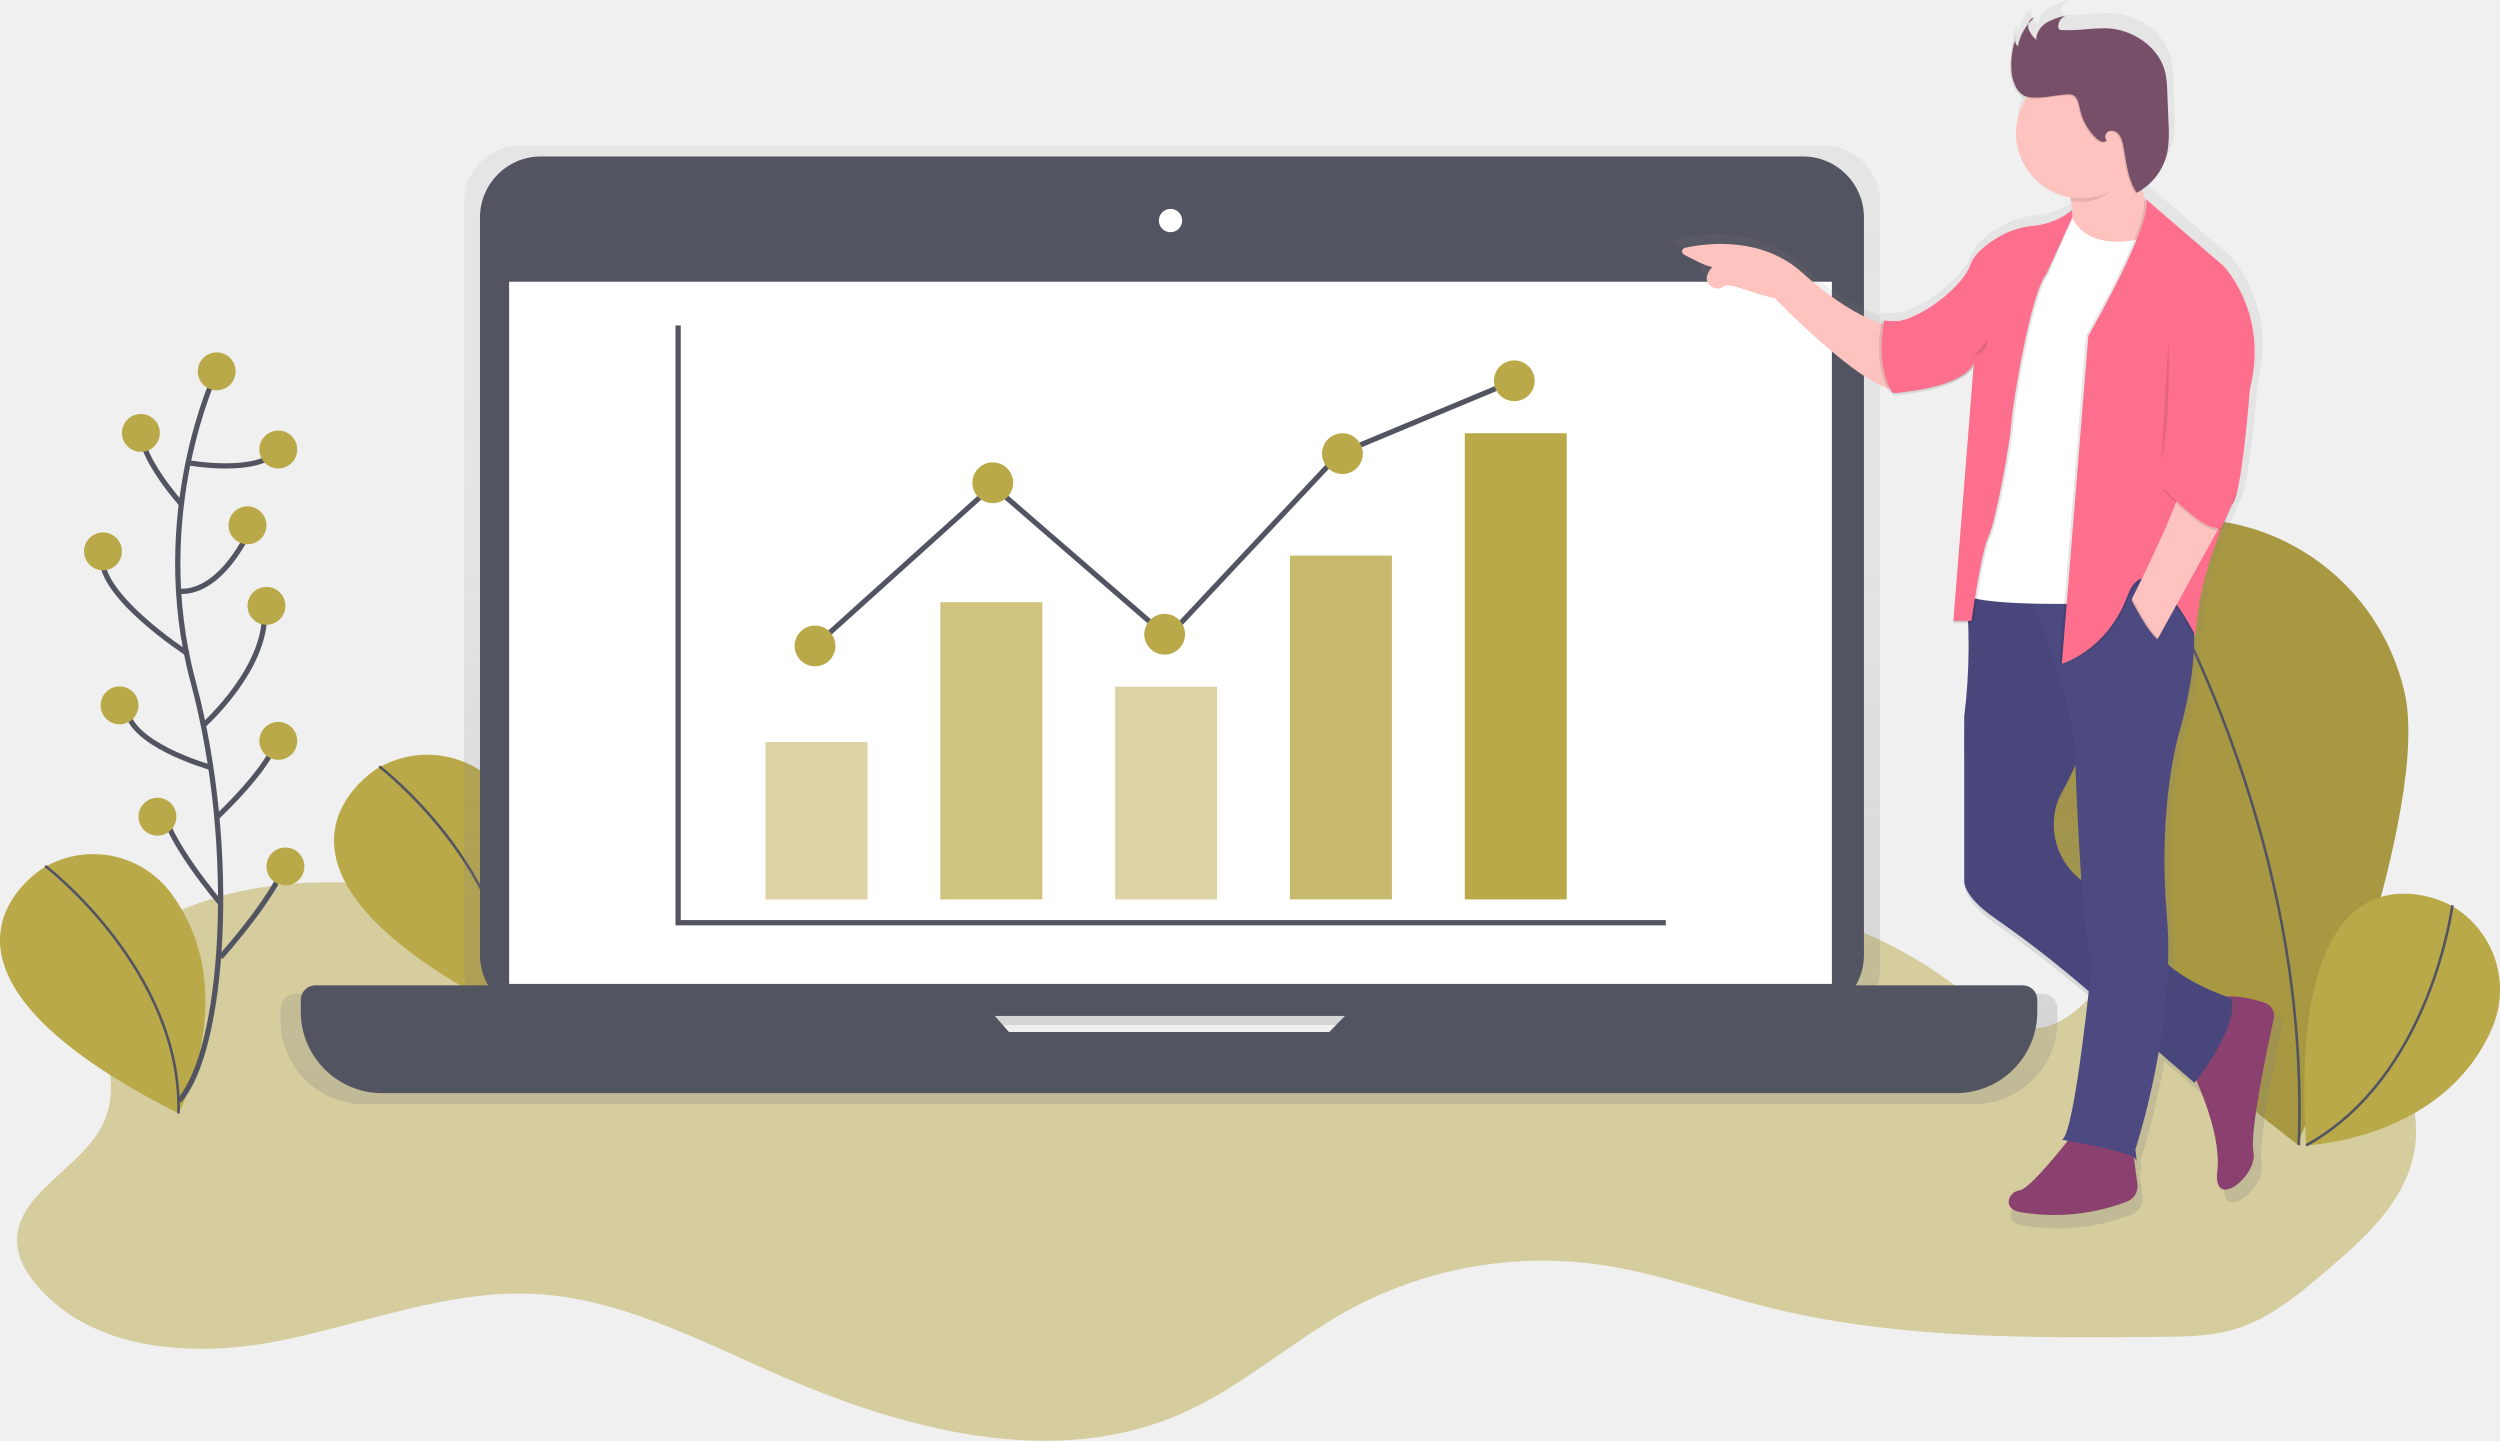
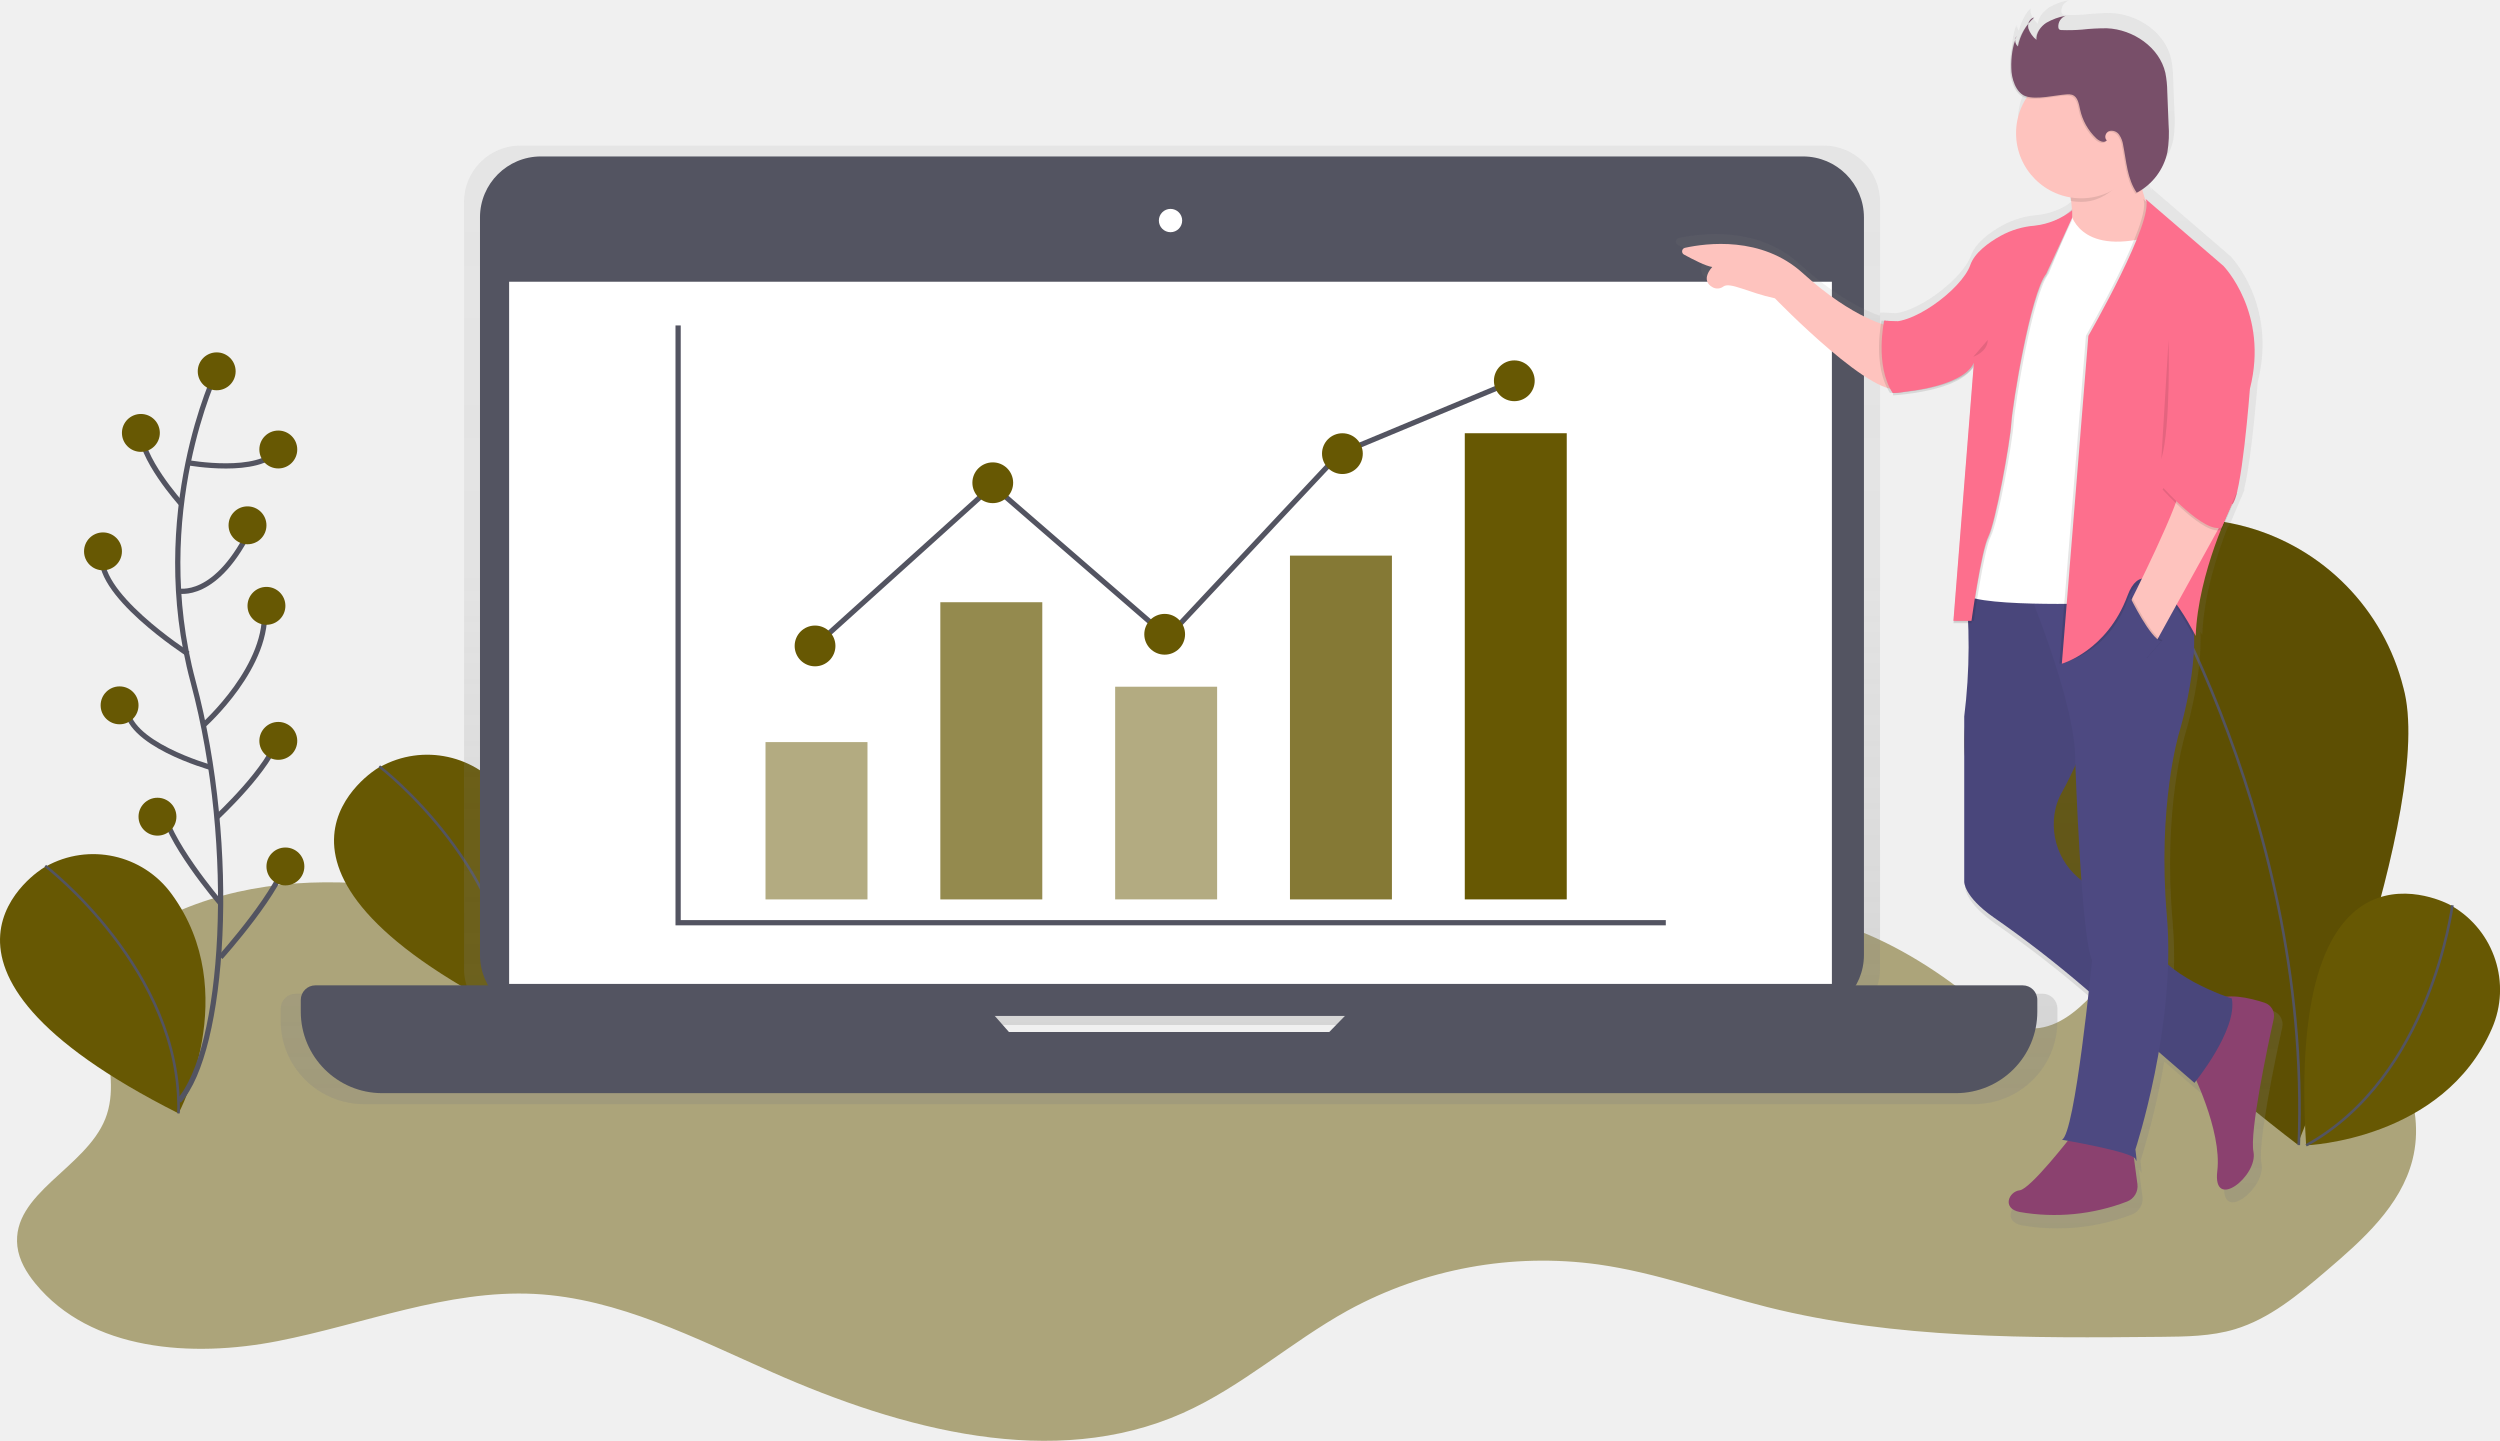
- <svg xmlns="http://www.w3.org/2000/svg" xmlns:xlink="http://www.w3.org/1999/xlink" id="02a143c3-6017-4373-a226-06a05c845178" data-name="Layer 1" width="100%" height="100%" viewBox="0 0 954 549.86">
+ <svg xmlns="http://www.w3.org/2000/svg" xmlns:xlink="http://www.w3.org/1999/xlink" id="02a143c3-6017-4373-a226-06a05c845178" data-name="Layer 1" width="954" height="549.86" viewBox="0 0 954 549.86">
  <defs>
    <linearGradient id="6beaf3f8-3e45-4d0f-940e-4f825d2ab248" x1="569.11" y1="596.37" x2="569.11" y2="230.62" gradientUnits="userSpaceOnUse">
      <stop offset="0" stop-color="gray" stop-opacity="0.25" />
      <stop offset="0.54" stop-color="gray" stop-opacity="0.12" />
      <stop offset="1" stop-color="gray" stop-opacity="0.1" />
    </linearGradient>
    <linearGradient id="618658e0-5682-4211-900b-639feb09c488" x1="878.33" y1="643.77" x2="878.33" y2="175.07" xlink:href="#6beaf3f8-3e45-4d0f-940e-4f825d2ab248" />
  </defs>
-   <path d="M359.74,535.18c-57.68-19.93-123.63-36.8-177.52-8.16-6.83,3.63-13.56,8.2-17.24,15-9.72,17.89,5.73,41.09-1.8,60s-35.87,28.43-33.55,48.63c.61,5.28,3.47,10.06,6.84,14.18,21.11,25.79,59.81,28.4,92.52,22s64.7-19.67,98-18c32,1.65,61.44,17,90.76,29.92,49.43,21.84,107.16,37.51,156.55,15.56,22.63-10.06,41.34-27.19,63-39.15A155.06,155.06,0,0,1,733,657.6c22,3.1,43,10.9,64.53,16.28,48.9,12.21,99.94,11.81,150.33,11.33,9.38-.09,18.91-.2,27.9-2.88,13.31-4,24.29-13.21,34.86-22.22,13.89-11.83,28.52-24.83,33-42.52,5.29-21-5.66-43.32-21.9-57.59s-37-22.07-57.26-29.59c-5-1.84-10.34-3.71-15.46-2.32-3.36.92-6.19,3.16-8.7,5.57-14.38,13.84-26.53,37.25-46.14,33.49-7-1.34-12.73-6.21-18.27-10.71-29.58-24-69.37-42.53-105.07-29.27-26.11,9.7-44.54,34.61-71,43.4-18.82,6.26-39.27,3.55-59.07,4.77-28.8,1.76-56.83,11.94-85.67,11.32-73.54-1.58-134.81-71.9-208.05-65.2-5.74.52-12,1.84-15.52,6.38" transform="translate(-123 -175.07)" fill="#baa949" opacity="0.5" />
-   <path d="M267,468.29S205.89,505.18,318.58,562c0,0,24.83-46.1-2.62-83.69a37,37,0,0,0-48-10.52Z" transform="translate(-123 -175.07)" fill="#baa949" />
+   <path d="M359.74,535.18c-57.68-19.93-123.63-36.8-177.52-8.16-6.83,3.63-13.56,8.2-17.24,15-9.72,17.89,5.73,41.09-1.8,60s-35.87,28.43-33.55,48.63c.61,5.28,3.47,10.06,6.84,14.18,21.11,25.79,59.81,28.4,92.52,22s64.7-19.67,98-18c32,1.65,61.44,17,90.76,29.92,49.43,21.84,107.16,37.51,156.55,15.56,22.63-10.06,41.34-27.19,63-39.15A155.06,155.06,0,0,1,733,657.6c22,3.1,43,10.9,64.53,16.28,48.9,12.21,99.94,11.81,150.33,11.33,9.38-.09,18.91-.2,27.9-2.88,13.31-4,24.29-13.21,34.86-22.22,13.89-11.83,28.52-24.83,33-42.52,5.29-21-5.66-43.32-21.9-57.59s-37-22.07-57.26-29.59c-5-1.84-10.34-3.71-15.46-2.32-3.36.92-6.19,3.16-8.7,5.57-14.38,13.84-26.53,37.25-46.14,33.49-7-1.34-12.73-6.21-18.27-10.71-29.58-24-69.37-42.53-105.07-29.27-26.11,9.7-44.54,34.61-71,43.4-18.82,6.26-39.27,3.55-59.07,4.77-28.8,1.76-56.83,11.94-85.67,11.32-73.54-1.58-134.81-71.9-208.05-65.2-5.74.52-12,1.84-15.52,6.38" transform="translate(-123 -175.07)" fill="#675803" opacity="0.5" />
+   <path d="M267,468.29S205.89,505.18,318.58,562c0,0,24.83-46.1-2.62-83.69a37,37,0,0,0-48-10.52Z" transform="translate(-123 -175.07)" fill="#675803" />
  <path d="M267.73,467.52s52.32,40,50.86,94.45" transform="translate(-123 -175.07)" fill="none" stroke="#535461" stroke-miterlimit="10" />
-   <path d="M1040.15,437.56c12.38,45.27-40.43,174.24-40.43,174.24S888.6,527.67,876.21,482.4a85,85,0,1,1,163.93-44.85Z" transform="translate(-123 -175.07)" fill="#baa949" />
+   <path d="M1040.15,437.56c12.38,45.27-40.43,174.24-40.43,174.24S888.6,527.67,876.21,482.4a85,85,0,1,1,163.93-44.85Z" transform="translate(-123 -175.07)" fill="#675803" />
  <path d="M1040.15,437.56c12.38,45.27-40.43,174.24-40.43,174.24S888.6,527.67,876.21,482.4a85,85,0,1,1,163.93-44.85Z" transform="translate(-123 -175.07)" opacity="0.1" />
  <path d="M936.21,378.27s69.17,104.42,64,233.78" transform="translate(-123 -175.07)" fill="none" stroke="#535461" stroke-miterlimit="10" />
-   <path d="M1057.8,520.3s-62.72-34.12-54.78,91.83c0,0,52.32-1.87,70.89-44.55a37,37,0,0,0-15.19-46.75Z" transform="translate(-123 -175.07)" fill="#baa949" />
+   <path d="M1057.8,520.3s-62.72-34.12-54.78,91.83c0,0,52.32-1.87,70.89-44.55a37,37,0,0,0-15.19-46.75Z" transform="translate(-123 -175.07)" fill="#675803" />
  <path d="M1058.83,520.52s-8.1,65.38-55.81,91.61" transform="translate(-123 -175.07)" fill="none" stroke="#535461" stroke-miterlimit="10" />
-   <path d="M139.56,506.26s-61.14,36.88,51.56,93.67c0,0,24.83-46.1-2.62-83.69a37,37,0,0,0-48-10.52Z" transform="translate(-123 -175.07)" fill="#baa949" />
+   <path d="M139.56,506.26s-61.14,36.88,51.56,93.67c0,0,24.83-46.1-2.62-83.69a37,37,0,0,0-48-10.52Z" transform="translate(-123 -175.07)" fill="#675803" />
  <path d="M140.26,505.49s52.32,40,50.86,94.45" transform="translate(-123 -175.07)" fill="none" stroke="#535461" stroke-miterlimit="10" />
  <path d="M902.43,554.27H838.18a21.42,21.42,0,0,0,2.24-9.57V252.14a21.51,21.51,0,0,0-21.51-21.51H321.58a21.51,21.51,0,0,0-21.51,21.51V544.71a21.42,21.42,0,0,0,2.24,9.57H235.79A5.69,5.69,0,0,0,230.1,560v4.59a31.82,31.82,0,0,0,31.82,31.82H876.3a31.82,31.82,0,0,0,31.82-31.82V560A5.69,5.69,0,0,0,902.43,554.27Zm-395.89,18.2L501,566.22H637.78l-6.1,6.26Z" transform="translate(-123 -175.07)" fill="url(#6beaf3f8-3e45-4d0f-940e-4f825d2ab248)" />
  <rect x="183.16" y="59.7" width="528.12" height="327.99" rx="23.26" ry="23.26" fill="#535461" />
  <rect x="194.28" y="107.51" width="504.77" height="267.95" fill="#fff" />
  <circle cx="446.67" cy="84.16" r="4.45" fill="#fff" />
  <path d="M647.6,551.08l-17.34,17.79H508l-15.67-17.79H243.34a5.56,5.56,0,0,0-5.56,5.56v4.48a31.1,31.1,0,0,0,31.1,31.1H869.34a31.1,31.1,0,0,0,31.1-31.1v-4.48a5.56,5.56,0,0,0-5.56-5.56Z" transform="translate(-123 -175.07)" fill="#535461" />
  <polyline points="258.77 124.19 258.77 352.11 635.67 352.11" fill="none" stroke="#535461" stroke-miterlimit="10" stroke-width="2" />
-   <rect x="292.12" y="283.18" width="38.91" height="60.04" fill="#baa949" opacity="0.5" />
-   <rect x="358.83" y="229.81" width="38.91" height="113.41" fill="#baa949" opacity="0.7" />
-   <rect x="425.54" y="262.05" width="38.91" height="81.16" fill="#baa949" opacity="0.5" />
-   <rect x="492.25" y="212.02" width="38.91" height="131.2" fill="#baa949" opacity="0.8" />
-   <rect x="558.96" y="165.32" width="38.91" height="177.89" fill="#baa949" />
+   <rect x="292.12" y="283.18" width="38.91" height="60.04" fill="#675803" opacity="0.5" />
+   <rect x="358.83" y="229.81" width="38.91" height="113.41" fill="#675803" opacity="0.7" />
+   <rect x="425.54" y="262.05" width="38.91" height="81.16" fill="#675803" opacity="0.5" />
+   <rect x="492.25" y="212.02" width="38.91" height="131.2" fill="#675803" opacity="0.8" />
+   <rect x="558.96" y="165.32" width="38.91" height="177.89" fill="#675803" />
  <polyline points="311.02 246.49 378.84 185.34 445.55 243.15 511.15 173.11 577.86 145.31" fill="none" stroke="#535461" stroke-miterlimit="10" stroke-width="2" />
-   <circle cx="311.02" cy="246.49" r="7.78" fill="#baa949" />
-   <circle cx="444.44" cy="242.04" r="7.78" fill="#baa949" />
-   <circle cx="512.26" cy="173.11" r="7.78" fill="#baa949" />
-   <circle cx="378.84" cy="184.22" r="7.78" fill="#baa949" />
-   <circle cx="577.86" cy="145.31" r="7.78" fill="#baa949" />
+   <circle cx="311.02" cy="246.49" r="7.78" fill="#675803" />
+   <circle cx="444.44" cy="242.04" r="7.78" fill="#675803" />
+   <circle cx="512.26" cy="173.11" r="7.78" fill="#675803" />
+   <circle cx="378.84" cy="184.22" r="7.78" fill="#675803" />
+   <circle cx="577.86" cy="145.31" r="7.78" fill="#675803" />
  <path d="M990.31,560.82c-4.1-1.35-10.18-2.91-15-2.36-4.59-1.67-15.38-6-22.75-12.52a164.07,164.07,0,0,0-.49-19.22c-3.77-42.87,4.71-71.13,4.71-71.13s6.66-21.56,5.93-39.45c.43.81.67,1.29.67,1.29.58-15.43,5.84-31.4,9.78-41.35a3.32,3.32,0,0,0,.44-.16L978,365.48a9.06,9.06,0,0,0,.83-1.93l.71-1.65-.21-.09c.07-.27.14-.56.21-.85h0c2.81-11.89,5-40.09,5-40.09,7.54-29.68-10.36-48-10.36-48l-30.38-26.14a3.85,3.85,0,0,1,.3,1.07l-.25-.22c-.43-1.23-.9-2.7-1.36-4.38a23.1,23.1,0,0,0,3-2.57,23.33,23.33,0,0,0,6.81-12.15,46.07,46.07,0,0,0,.45-11l-.5-12.61a40,40,0,0,0-.75-7.35c-2.29-10-12.54-17-22.83-17.46a83.45,83.45,0,0,0-9.8.52,65.93,65.93,0,0,1-8,.17,1.44,1.44,0,0,1-.86-.23,1.26,1.26,0,0,1-.37-.87,4.34,4.34,0,0,1,1.06-3.25,4,4,0,0,1,1.38-.79l-.73.17a4,4,0,0,1,1.2-.65,23.29,23.29,0,0,0-7.58,2.75,9.79,9.79,0,0,0-1.77,1.49,7.73,7.73,0,0,0-2.56,4.76,8.86,8.86,0,0,1-2.7-4,4,4,0,0,1,0-1.94q-.27.33-.52.68c0-.07,0-.14,0-.21a20.22,20.22,0,0,0-4,8.14,3.17,3.17,0,0,1-.72-2.34c-.15.47-.29.94-.42,1.41a3.26,3.26,0,0,1,0-.94,32.21,32.21,0,0,0-1.57,11.18c0,3.78,1.68,9.67,5.73,11,.21.07.42.12.64.17a25.43,25.43,0,0,0,17.15,38.84q.1.69.19,1.45l.16,0c.11,1,.2,2.1.26,3.22a21.67,21.67,0,0,1-3.34,2.68,27.54,27.54,0,0,1-11.12,3.68,33.1,33.1,0,0,0-13.37,4c-4.85,2.71-10.2,6.66-11.88,11.46-2.8,8-18.22,20.45-28.56,22l-3.68-.21-.27-.08v.07l-.9-.05-.05,0h-.24v.05l-.93-.05s-.09.43-.22,1.19c-5.2-1.79-16.25-6.75-30.63-19.8-16-14.53-37.65-11.67-46-9.84a1.43,1.43,0,0,0-.38,2.65c3.37,1.85,8.59,4.54,11,4.84,0,0-5,5.23.32,8a3.86,3.86,0,0,0,4-.39c2.58-1.89,9.75,2.39,20.14,4.62,0,0,29.32,30.34,43.88,35a20.93,20.93,0,0,0,1.11,1.93l.9-.07,0,.07H845l.11,1s22.64-1.19,30-9.41a11.79,11.79,0,0,0,1.43-1.53l-7.87,99h.07l-.07.94h5.79A218.25,218.25,0,0,1,872.89,449v64.54s-.3,5.68,11.5,14a441.06,441.06,0,0,1,35.72,27.69l1.43,1.24c-2.17,19.75-6.71,56.56-10.5,57.93l2.34.41c-4,5.07-15.36,19-18.82,19.37-4.24.47-7.07,7.07,0,8.48a79.21,79.21,0,0,0,42-4.14,6.41,6.41,0,0,0,4-6.82l-1.37-10.4a1.46,1.46,0,0,1,.6.63c.94,2.83,0-3.77,0-3.77a294.73,294.73,0,0,0,9.11-38l14,12.1s.28-.35.77-1c3.43,7.78,9.55,23.7,8.18,35.36-1.88,16,16,1.88,14.13-7.54-1.52-7.62,5.28-39.92,7.93-52A5.37,5.37,0,0,0,990.31,560.82Z" transform="translate(-123 -175.07)" fill="url(#618658e0-5682-4211-900b-639feb09c488)" />
  <path d="M844,299.49s-13.34-2.3-33.12-20.24c-15.65-14.19-36.76-11.4-44.9-9.61a1.39,1.39,0,0,0-.37,2.58c3.29,1.8,8.39,4.43,10.78,4.73,0,0-4.93,5.1.31,7.83a3.77,3.77,0,0,0,3.94-.38c2.52-1.84,9.52,2.34,19.67,4.51,0,0,39.56,40.94,48.76,34Z" transform="translate(-123 -175.07)" fill="#fec3be" />
  <path d="M912.11,243.83s3.68,15.64,0,26.68l16.56,2.3,14.72-7.36v-9.66s-6.9-14.72-5.06-31.74Z" transform="translate(-123 -175.07)" fill="#fec3be" />
  <path d="M959,582.83s12,23.46,10.12,39.1,15.64,1.84,13.8-7.36c-1.49-7.44,5.15-39,7.74-50.74a5.24,5.24,0,0,0-3.48-6.11c-5.53-1.82-14.79-4.05-19.44-.64C960.87,562.13,959,582.83,959,582.83Z" transform="translate(-123 -175.07)" fill="#8b416f" />
  <path d="M913.49,608.59s-15.64,20.24-19.78,20.7-6.9,6.9,0,8.28a77.34,77.34,0,0,0,41-4,6.26,6.26,0,0,0,3.93-6.66L936,607.21Z" transform="translate(-123 -175.07)" fill="#8b416f" />
  <path d="M887.73,393.78l-15,2a219.53,219.53,0,0,1-.18,52.73v63s-.29,5.55,11.23,13.62a430.67,430.67,0,0,1,34.88,27l41.74,36.16s16.56-20.24,14.26-32.2c0,0-27.6-8.74-31.28-23-2.11-8.16-12.81-15-21.57-19.3a26.82,26.82,0,0,1-14.35-30.44,23.47,23.47,0,0,1,2.35-5.91c7.36-12.88,17.94-41.86,17.94-41.86L907.51,397Z" transform="translate(-123 -175.07)" fill="#4d4981" />
  <path d="M887.73,393.78l-15,2a219.53,219.53,0,0,1-.18,52.73v63s-.29,5.55,11.23,13.62a430.67,430.67,0,0,1,34.88,27l41.74,36.16s16.56-20.24,14.26-32.2c0,0-27.6-8.74-31.28-23-2.11-8.16-12.81-15-21.57-19.3a26.82,26.82,0,0,1-14.35-30.44,23.47,23.47,0,0,1,2.35-5.91c7.36-12.88,17.94-41.86,17.94-41.86L907.51,397Z" transform="translate(-123 -175.07)" opacity="0.05" />
  <path d="M909.81,610s27.14,4.6,28.06,7.36,0-3.68,0-3.68,15.64-47.38,12-89.23,4.6-69.46,4.6-69.46,9.66-31.28,4.14-49.22-63.48-10.12-63.48-10.12,20.24,47.38,19.78,69.92c0,0,2.3,68.08,6.44,75.9C921.31,541.43,914.87,608.13,909.81,610Z" transform="translate(-123 -175.07)" fill="#4d4981" />
  <path d="M913,255.79s2.76,17,30.36,9.66L925,405.28s-53.36,1.84-52.9-4.6l11-84.63Z" transform="translate(-123 -175.07)" fill="#fff" />
  <path d="M913.72,254.87a22.42,22.42,0,0,1-13.29,6.31,32.33,32.33,0,0,0-13.06,3.88c-4.73,2.65-10,6.5-11.6,11.19-3.22,9.2-23.46,24.38-32.66,21.16l3.22,27.6s26.22-1.38,30.82-11.5L869.34,412h6.9s3.68-26.68,6.44-32.2,8.28-35.88,8.74-43.24,7.36-49.68,13.34-57l9-21.85Z" transform="translate(-123 -175.07)" opacity="0.1" />
  <path d="M913.72,256.25a28.47,28.47,0,0,1-14.21,5.85A32.33,32.33,0,0,0,886.46,266c-4.73,2.65-10,6.5-11.6,11.19-3.22,9.2-23.46,24.38-32.66,21.16l3.22,27.6s26.22-1.38,30.82-11.5l-7.82,98.43h6.9s3.68-26.68,6.44-32.2,8.28-35.88,8.74-43.24,7.36-49.68,13.34-57L913.72,259Z" transform="translate(-123 -175.07)" opacity="0.1" />
  <path d="M913.72,255.33a28.47,28.47,0,0,1-14.21,5.85,32.33,32.33,0,0,0-13.06,3.88c-4.73,2.65-10,6.5-11.6,11.19-3.22,9.2-23.46,24.38-32.66,21.16l3.22,27.6s26.22-1.38,30.82-11.5L868.42,412h6.9s3.68-26.68,6.44-32.2,8.28-35.88,8.74-43.24,7.36-49.68,13.34-57l9.89-21.39Z" transform="translate(-123 -175.07)" fill="#fd6f8d" />
  <path d="M937.18,237.62c-.6-4.36.6-7.08,1.15-12.19l-26.22,19.78s.63,2.67,1.11,6.58a25,25,0,0,0,4,.32C926.32,252.11,932.87,245,937.18,237.62Z" transform="translate(-123 -175.07)" opacity="0.1" />
  <circle cx="794.17" cy="50.83" r="24.84" fill="#fec3be" />
  <path d="M890.06,201.55a31.44,31.44,0,0,1,2-12.29,3.07,3.07,0,0,0,.52,4,19.68,19.68,0,0,1,6.24-11.06c-1.77.29-2.68,2.48-2.24,4.22a9.6,9.6,0,0,0,3.07,4.32c-.15-2.63,1.59-5.09,3.79-6.53a22.74,22.74,0,0,1,7.4-2.68,4.29,4.29,0,0,0-2.84,4.4,1.23,1.23,0,0,0,.37.85,1.41,1.41,0,0,0,.84.22,64.38,64.38,0,0,0,7.77-.17,81.49,81.49,0,0,1,9.57-.51c10,.42,20.05,7.25,22.29,17a39.09,39.09,0,0,1,.73,7.18l.49,12.31a45,45,0,0,1-.44,10.76,22.8,22.8,0,0,1-11.71,15.48c-3.61-5.23-3.93-11.95-5.18-18.18a9.2,9.2,0,0,0-1.56-4,3.51,3.51,0,0,0-3.85-1.3c-1.35.54-1.93,2.6-.81,3.52-1,1.18-2.87.3-4-.75a21.48,21.48,0,0,1-6.23-11.13c-.45-2.14-.9-4.78-3-5.51a5.58,5.58,0,0,0-2.22-.15c-4.38.3-11.23,2.11-15.47.72C891.7,211,890.06,205.24,890.06,201.55Z" transform="translate(-123 -175.07)" opacity="0.1" />
  <path d="M890.52,201.09a31.44,31.44,0,0,1,2-12.29,3.07,3.07,0,0,0,.52,4,19.68,19.68,0,0,1,6.24-11.06c-1.77.29-2.68,2.48-2.24,4.22a9.6,9.6,0,0,0,3.07,4.32c-.15-2.63,1.59-5.09,3.79-6.53a22.74,22.74,0,0,1,7.4-2.68,4.29,4.29,0,0,0-2.84,4.4,1.23,1.23,0,0,0,.37.85,1.41,1.41,0,0,0,.84.22,64.38,64.38,0,0,0,7.77-.17,81.49,81.49,0,0,1,9.57-.51c10,.42,20.05,7.25,22.29,17a39.09,39.09,0,0,1,.73,7.18l.49,12.31a45,45,0,0,1-.44,10.76,22.8,22.8,0,0,1-11.71,15.48c-3.61-5.23-3.93-11.95-5.18-18.18a9.2,9.2,0,0,0-1.56-4,3.51,3.51,0,0,0-3.85-1.3c-1.35.54-1.93,2.6-.81,3.52-1,1.18-2.87.3-4-.75a21.48,21.48,0,0,1-6.23-11.13c-.45-2.14-.9-4.78-3-5.51a5.58,5.58,0,0,0-2.22-.15c-4.38.3-11.23,2.11-15.47.72C892.16,210.53,890.52,204.78,890.52,201.09Z" transform="translate(-123 -175.07)" fill="#784f69" />
  <path d="M841,297.42s-3.68,17,3.22,27.6l3.91-.32-2.13-27Z" transform="translate(-123 -175.07)" opacity="0.1" />
  <path d="M842,297.42s-3.68,17,3.22,27.6l3.91-.32-2.13-27Z" transform="translate(-123 -175.07)" fill="#fd6f8d" />
  <path d="M940.86,251l29.67,25.53s17.48,17.94,10.12,46.92c0,0-3.22,42.32-6.9,44.16,0,0-12.88,25.76-13.8,50.14,0,0-17.25-34.73-25.07-13.57s-26,24.15-26,24.15L919,303.17S944.54,258.78,940.86,251Z" transform="translate(-123 -175.07)" opacity="0.1" />
  <path d="M941.78,251l29.67,25.53s17.48,17.94,10.12,46.92c0,0-3.22,42.32-6.9,44.16,0,0-12.88,25.76-13.8,50.14,0,0-18.17-36.57-26-15.41s-25.07,26-25.07,26l10.12-125.11S945.46,258.78,941.78,251Z" transform="translate(-123 -175.07)" fill="#fd6f8d" />
  <path d="M955.35,358.83s7.36-5.06,19.32,8.74l-29.44,53.36L935.34,406S956.27,364.81,955.35,358.83Z" transform="translate(-123 -175.07)" fill="#fec3be" />
  <path d="M948.22,361.82s16.28,18.28,22.63,15.35l5.88-13.69L954.66,354Z" transform="translate(-123 -175.07)" opacity="0.1" />
  <path d="M948.22,360.9s16.28,18.28,22.63,15.35l5.88-13.69-22.07-9.48Z" transform="translate(-123 -175.07)" fill="#fd6f8d" />
  <path d="M936.34,402.51s7.75,15.88,11.88,16.8l-6,6.9-8.74-16.56Z" transform="translate(-123 -175.07)" opacity="0.1" />
  <path d="M935.88,403s7.75,15.88,11.88,16.8l-6,6.9L933,410.11Z" transform="translate(-123 -175.07)" fill="#4d4981" />
  <path d="M950.52,304.78s.92,33.12-2.76,45.54" transform="translate(-123 -175.07)" opacity="0.1" />
  <path d="M876,311.22s5.52-1.84,5.52-6.44" transform="translate(-123 -175.07)" opacity="0.1" />
  <path d="M205.69,316.76s-26.22,54.24-9,118.43,11.75,141-5.42,160" transform="translate(-123 -175.07)" fill="none" stroke="#535461" stroke-miterlimit="10" stroke-width="2" />
-   <circle cx="82.69" cy="141.7" r="7.23" fill="#baa949" />
+   <circle cx="82.69" cy="141.7" r="7.23" fill="#675803" />
  <path d="M194.79,351.65s27.18,4.9,34.41-5" transform="translate(-123 -175.07)" fill="none" stroke="#535461" stroke-miterlimit="10" stroke-width="2" />
  <path d="M192.21,367.4s-16.35-18.09-15.45-28.94" transform="translate(-123 -175.07)" fill="none" stroke="#535461" stroke-miterlimit="10" stroke-width="2" />
  <path d="M190.82,400.54s14.87,3.92,28.44-25" transform="translate(-123 -175.07)" fill="none" stroke="#535461" stroke-miterlimit="10" stroke-width="2" />
  <path d="M194.79,424.64s-37-23.81-32.49-39.17" transform="translate(-123 -175.07)" fill="none" stroke="#535461" stroke-miterlimit="10" stroke-width="2" />
  <path d="M200.57,451.89s25.92-23,23.21-45.63" transform="translate(-123 -175.07)" fill="none" stroke="#535461" stroke-miterlimit="10" stroke-width="2" />
  <path d="M203.39,467.91s-33-9.22-32-23.68" transform="translate(-123 -175.07)" fill="none" stroke="#535461" stroke-miterlimit="10" stroke-width="2" />
  <path d="M205.69,487s20.79-19.26,23.5-31" transform="translate(-123 -175.07)" fill="none" stroke="#535461" stroke-miterlimit="10" stroke-width="2" />
  <path d="M207.14,519.75s-21.33-24.9-22.24-37.55" transform="translate(-123 -175.07)" fill="none" stroke="#535461" stroke-miterlimit="10" stroke-width="2" />
  <path d="M207.14,540.36s23.87-26.52,25.67-39.17" transform="translate(-123 -175.07)" fill="none" stroke="#535461" stroke-miterlimit="10" stroke-width="2" />
-   <circle cx="53.76" cy="165.2" r="7.23" fill="#baa949" />
-   <circle cx="45.63" cy="269.16" r="7.23" fill="#baa949" />
-   <circle cx="39.3" cy="210.4" r="7.23" fill="#baa949" />
-   <circle cx="106.2" cy="171.53" r="7.23" fill="#baa949" />
-   <circle cx="106.2" cy="282.72" r="7.23" fill="#baa949" />
-   <circle cx="94.45" cy="200.46" r="7.23" fill="#baa949" />
-   <circle cx="108.91" cy="330.64" r="7.23" fill="#baa949" />
-   <circle cx="60.09" cy="311.65" r="7.23" fill="#baa949" />
-   <circle cx="101.68" cy="231.19" r="7.23" fill="#baa949" />
+   <circle cx="53.76" cy="165.2" r="7.23" fill="#675803" />
+   <circle cx="45.63" cy="269.16" r="7.23" fill="#675803" />
+   <circle cx="39.3" cy="210.4" r="7.23" fill="#675803" />
+   <circle cx="106.2" cy="171.53" r="7.23" fill="#675803" />
+   <circle cx="106.2" cy="282.72" r="7.23" fill="#675803" />
+   <circle cx="94.45" cy="200.46" r="7.23" fill="#675803" />
+   <circle cx="108.91" cy="330.64" r="7.23" fill="#675803" />
+   <circle cx="60.09" cy="311.65" r="7.23" fill="#675803" />
+   <circle cx="101.68" cy="231.19" r="7.23" fill="#675803" />
</svg>
